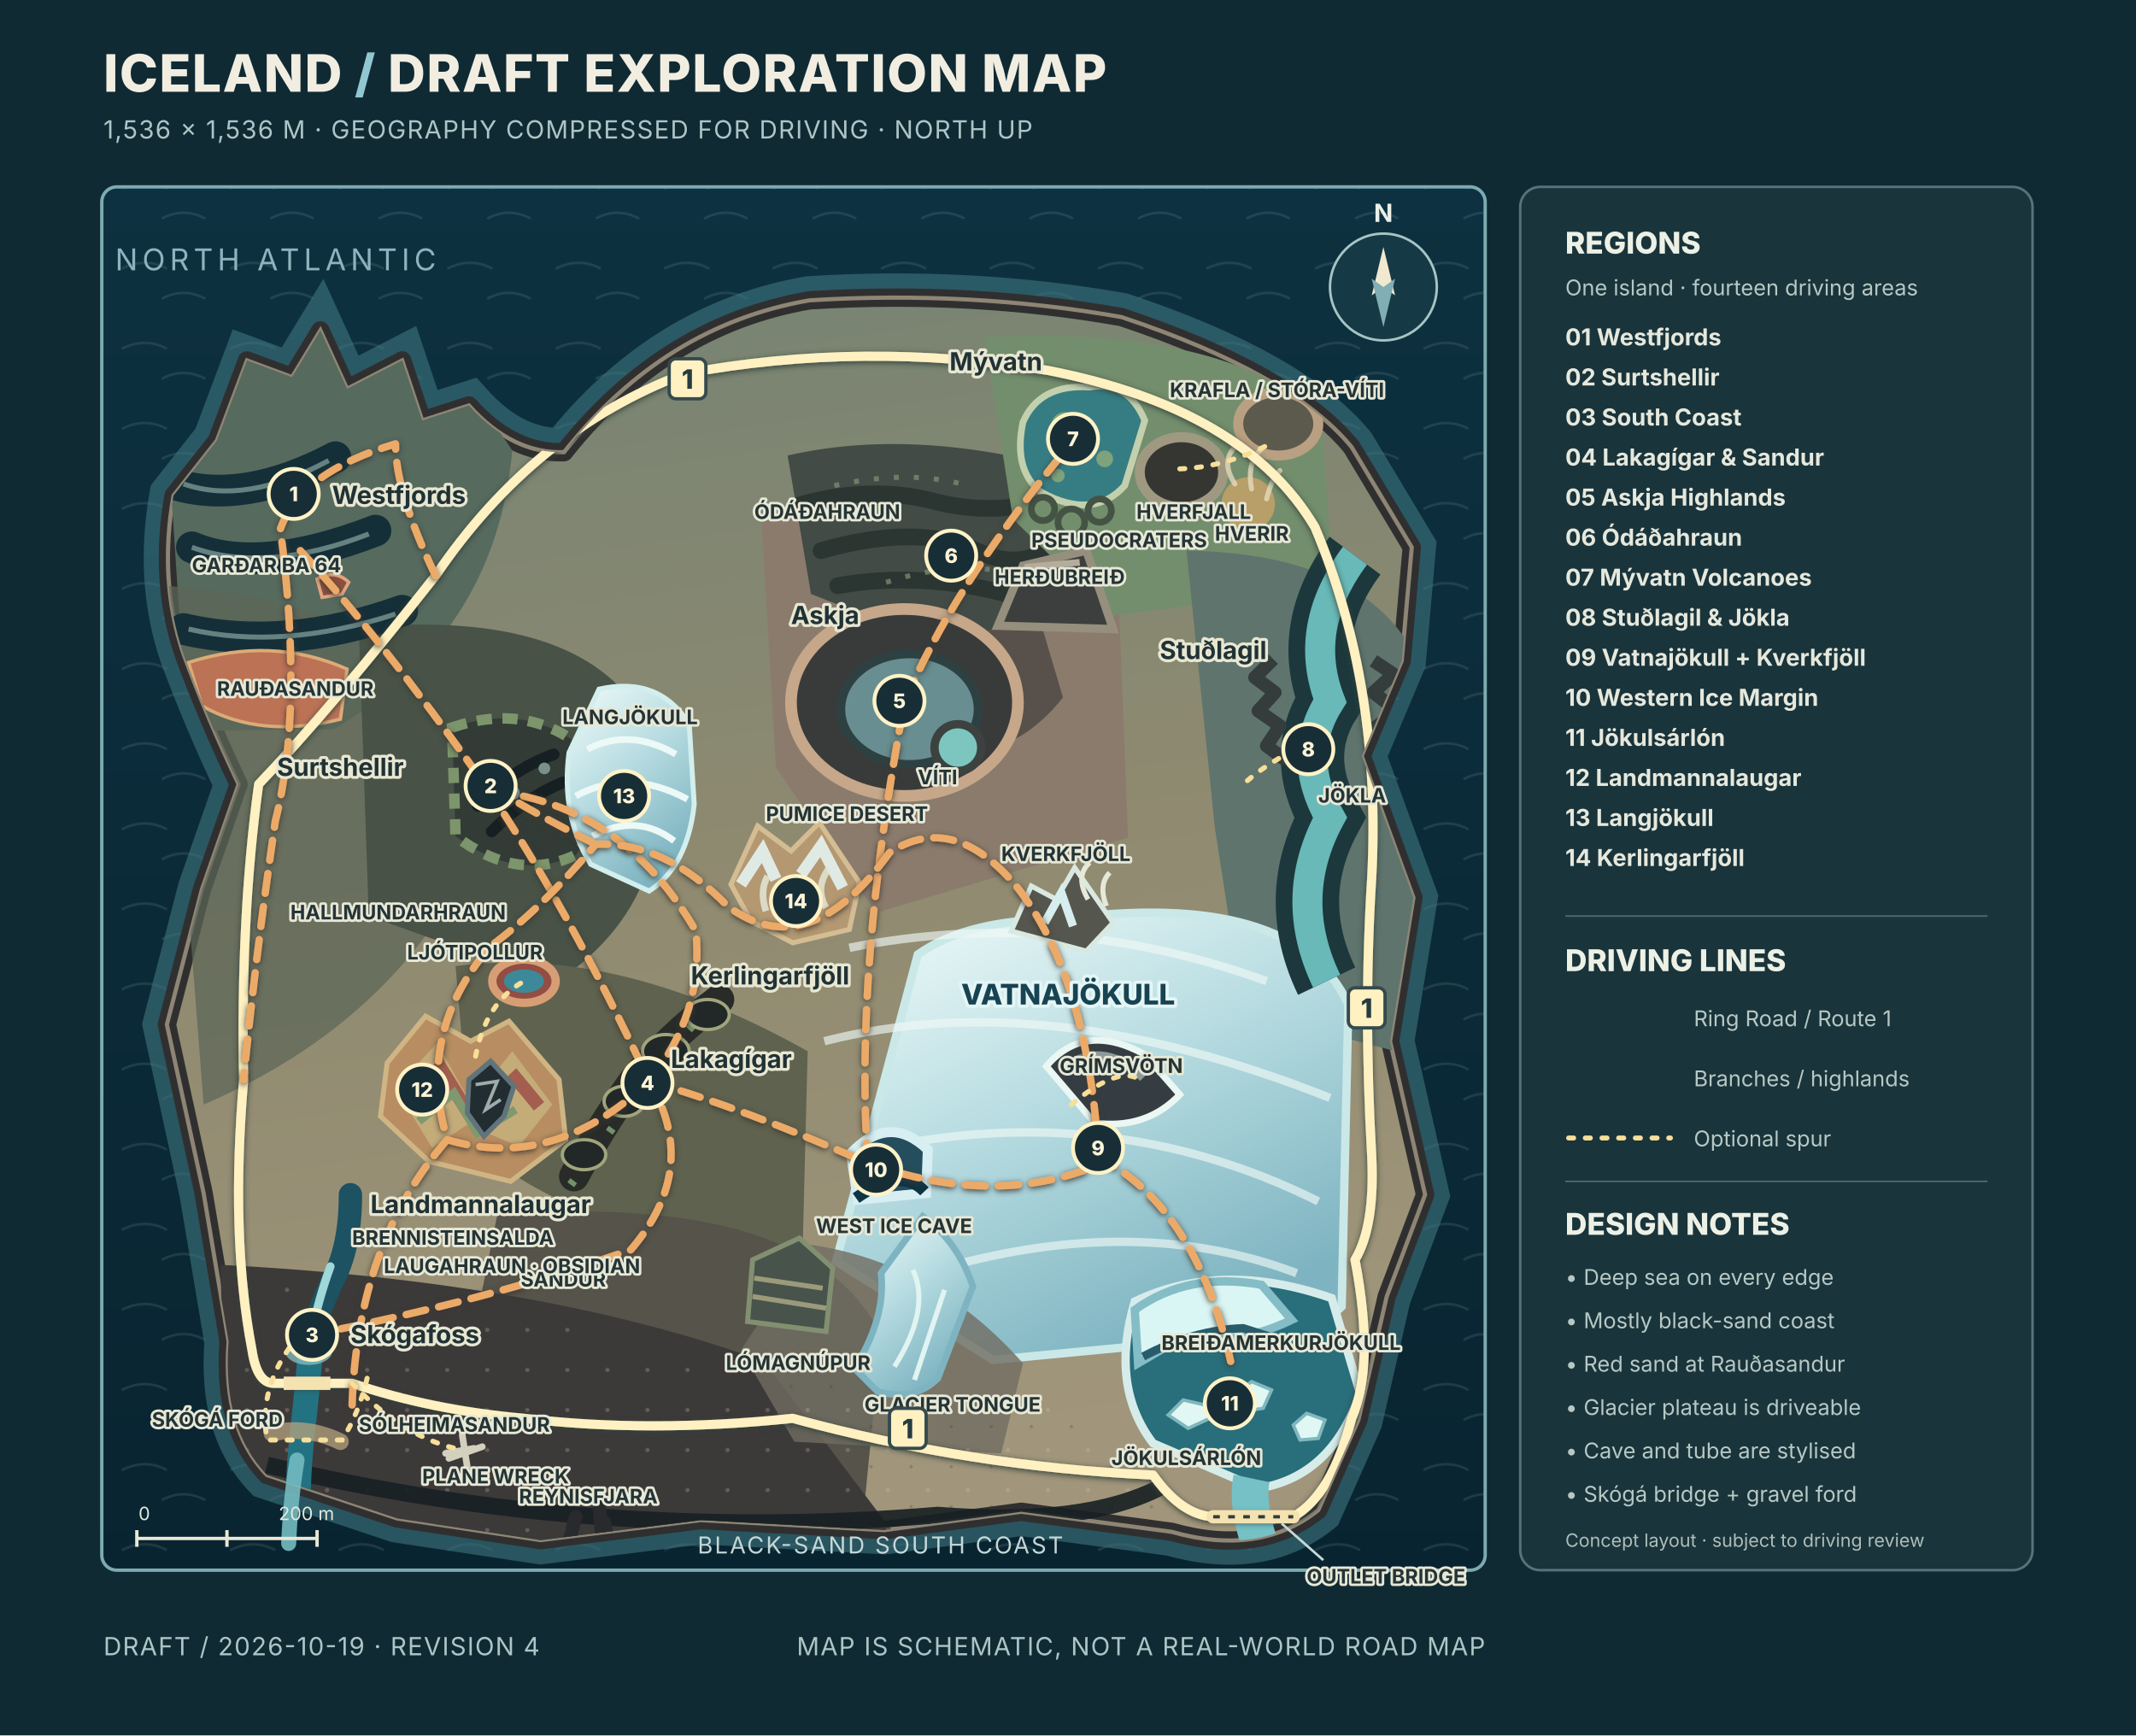
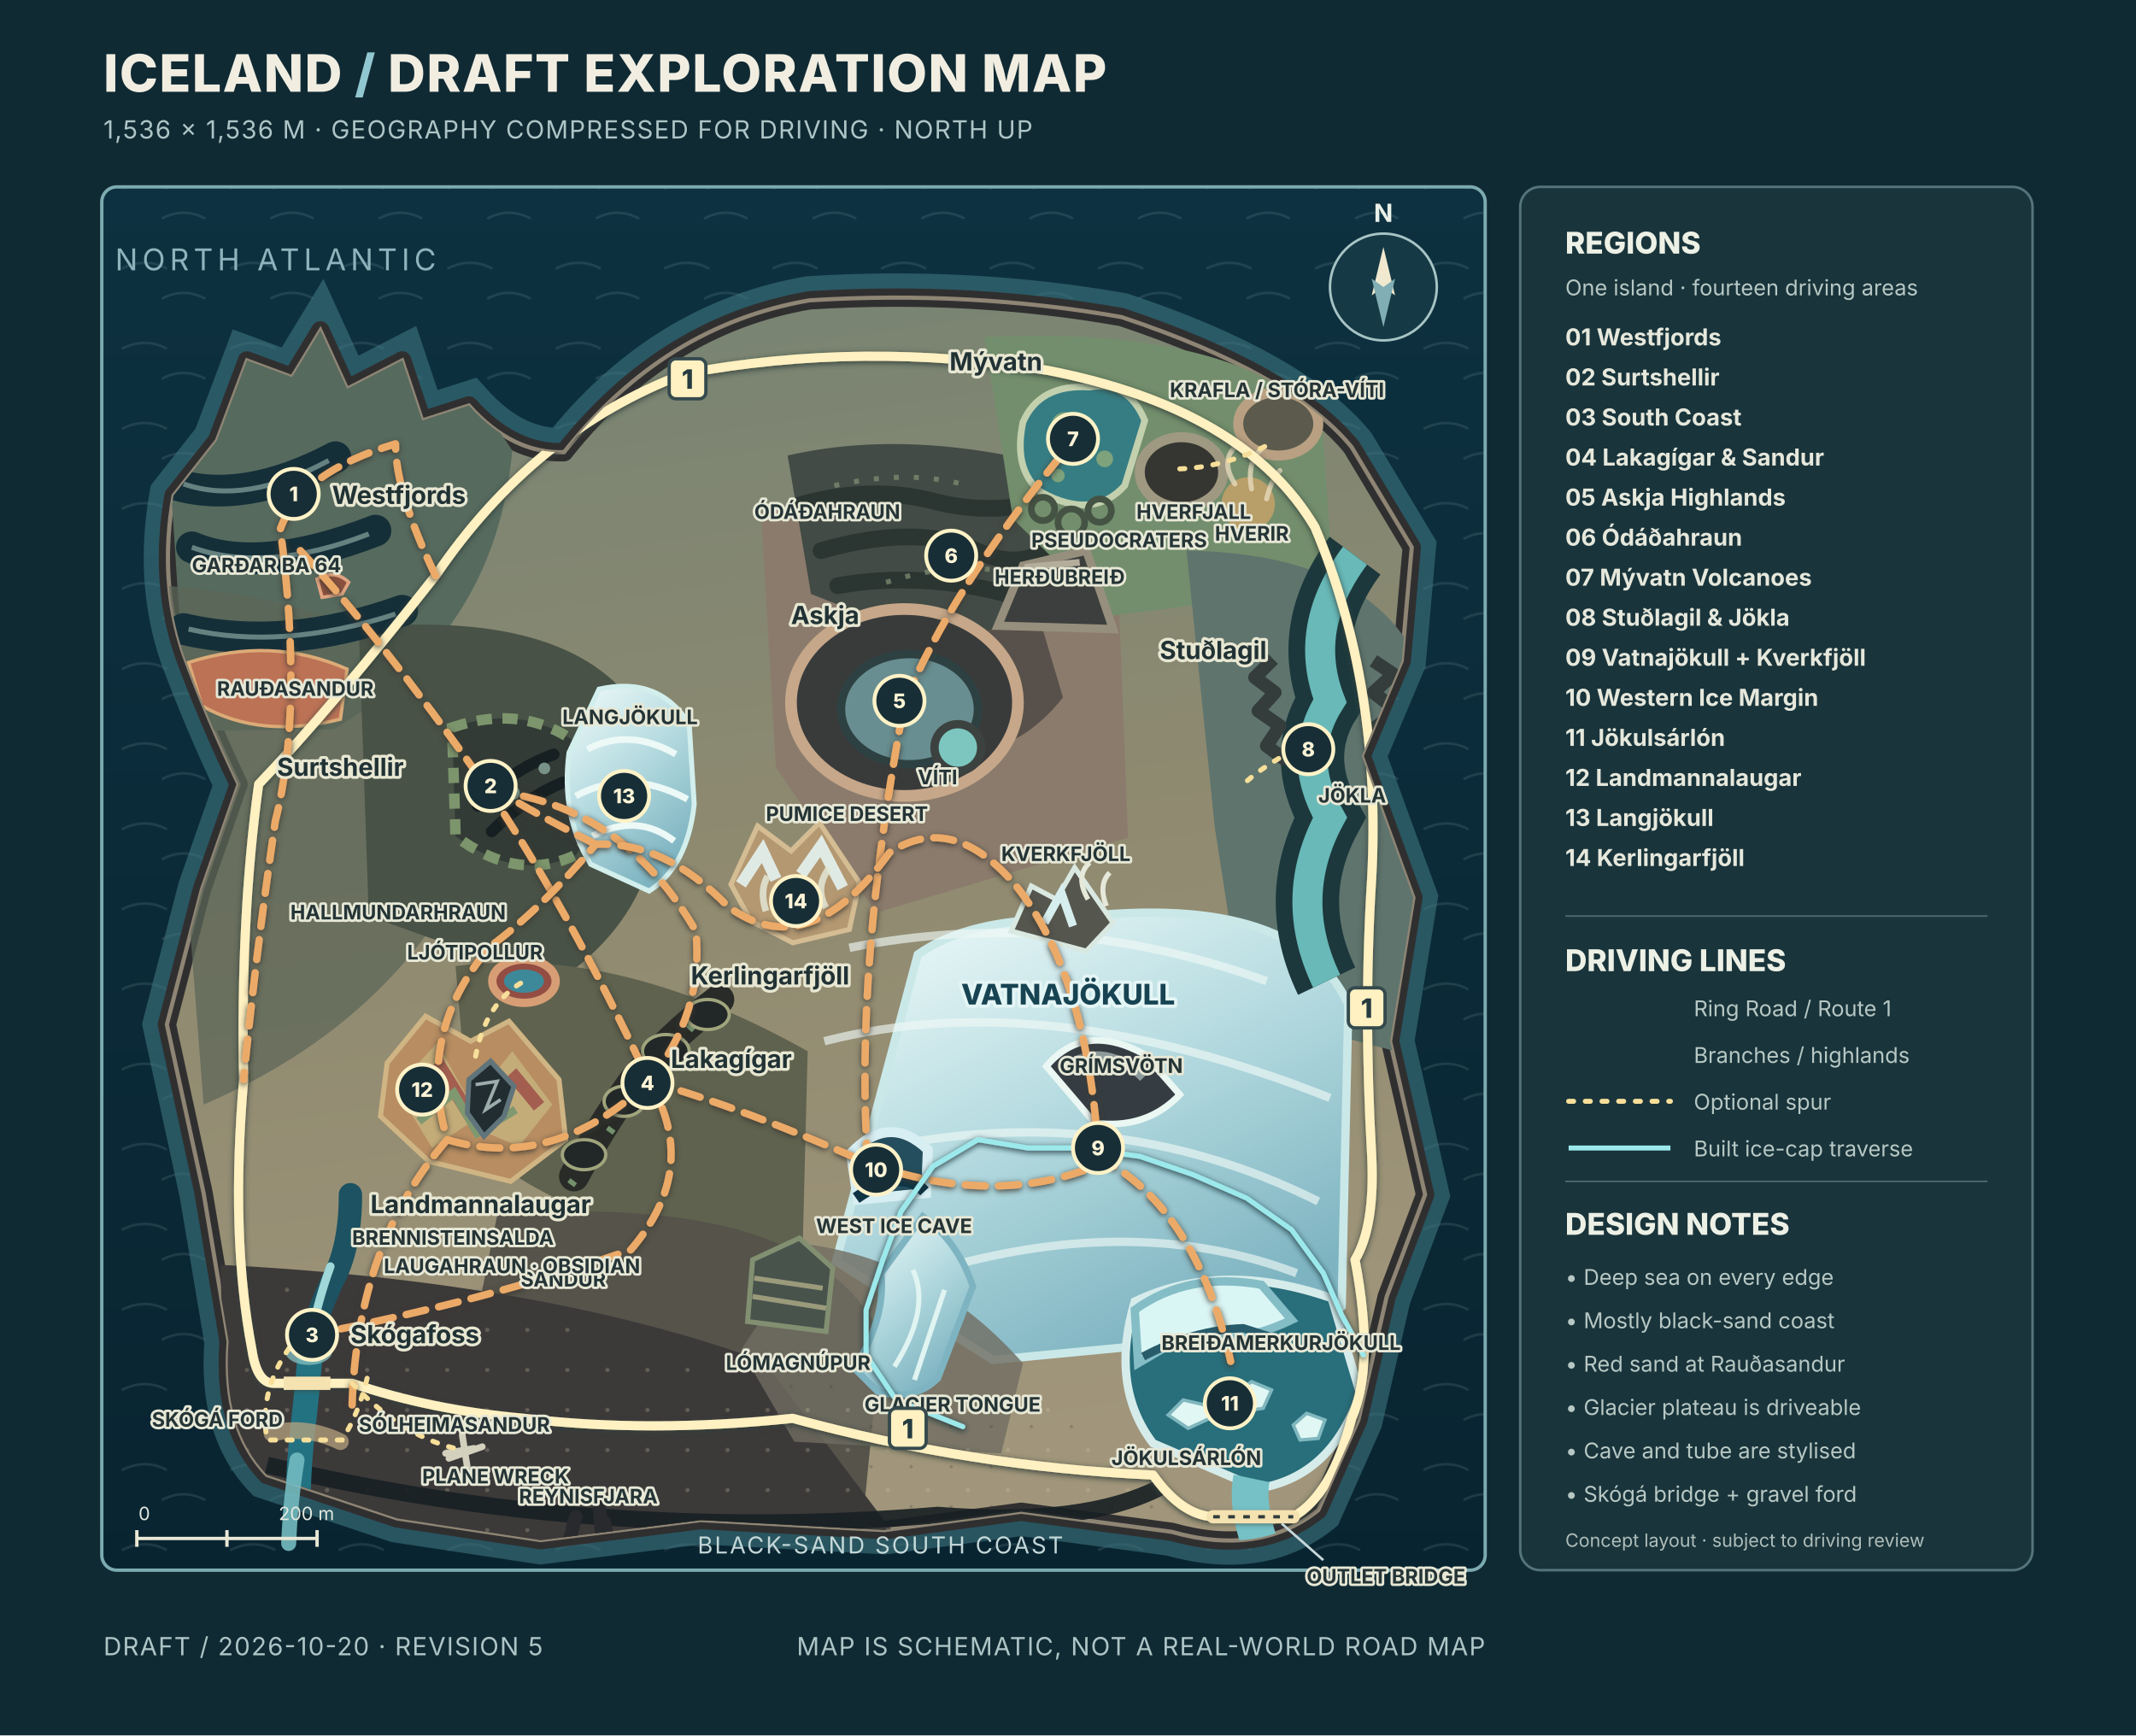
<svg xmlns="http://www.w3.org/2000/svg" viewBox="0 0 1280 1040" role="img" aria-labelledby="title desc">
  <defs>
    <linearGradient id="sea" x2="0" y2="1">
      <stop stop-color="#0d3140" />
      <stop offset="1" stop-color="#092431" />
    </linearGradient>
    <linearGradient id="ice" x2=".55" y2="1">
      <stop stop-color="#f2fcfb" />
      <stop offset=".5" stop-color="#b7dce1" />
      <stop offset="1" stop-color="#7eb4c1" />
    </linearGradient>
    <linearGradient id="land" x2=".15" y2="1">
      <stop stop-color="#758373" />
      <stop offset=".52" stop-color="#8f8a70" />
      <stop offset="1" stop-color="#a1967b" />
    </linearGradient>
    <clipPath id="island-clip">
      <path id="island" d="M110 392 Q95 348 104 297 L130 264 L148 216 L175 226 L192 198 L208 233 L241 216 L253 252 L281 243 Q307 272 338 271 Q398 195 485 180 Q581 174 672 190 Q774 224 810 268 L846 328 L840 396 L816 453 L847 538 L833 624 L854 716 L831 777 L814 851 L790 905 Q755 933 702 918 L612 906 L530 917 L420 911 L324 923 L238 910 L160 884 Q133 856 137 804 L122 715 L100 614 L121 533 L143 470 Q124 430 110 392 Z" />
    </clipPath>
    <pattern id="sea-lines" width="65" height="48" patternUnits="userSpaceOnUse">
      <path d="M8 17q14-7 27 0 M32 35q13-7 26 0" fill="none" stroke="#b9d9d8" stroke-opacity=".12" stroke-width="1.5" />
    </pattern>
    <pattern id="sand-grain" width="24" height="24" patternUnits="userSpaceOnUse">
      <circle cx="4" cy="5" r="1.3" fill="#d0c6a8" opacity=".28" />
      <circle cx="18" cy="15" r="1" fill="#3f3835" opacity=".27" />
    </pattern>
  </defs>
  <style>
    text{font-family:system-ui,-apple-system,BlinkMacSystemFont,"Segoe UI",sans-serif}
    .title{fill:#f1eee1;font-size:31px;font-weight:760;letter-spacing:.025em}
    .subtitle{fill:#aec5c6;font-size:15px;letter-spacing:.045em}
    .map-note{fill:#c4d7d8;font-size:14px;letter-spacing:.08em}
    .region{fill:#213235;font-size:15px;font-weight:740;paint-order:stroke;stroke:#e8e7d2;stroke-width:3.5;stroke-linejoin:round}
    .minor{fill:#253436;font-size:12px;font-weight:680;paint-order:stroke;stroke:#e7e8d6;stroke-width:3;stroke-linejoin:round}
    .ice-label{fill:#174352;font-size:17px;font-weight:760;paint-order:stroke;stroke:#e4f5f5;stroke-width:4;stroke-linejoin:round}
    .sea-label{fill:#8eb3bc;font-size:18px;letter-spacing:.15em}
    .route{fill:none;stroke:#fff1c1;stroke-width:5.5;stroke-linecap:round;stroke-linejoin:round;filter:drop-shadow(0 1px 2px #30403b)}
    .highland{fill:none;stroke:#ecaa68;stroke-width:4.4;stroke-linecap:round;stroke-linejoin:round;stroke-dasharray:12 8;filter:drop-shadow(0 1px 2px #3a3930)}
    .spur{fill:none;stroke:#f7df9a;stroke-width:3;stroke-linecap:round;stroke-dasharray:3 7}
    .region-dot{fill:#172e36;stroke:#fff2c7;stroke-width:2.3}
    .region-number{fill:#fff4d7;font-size:12px;font-weight:800;text-anchor:middle;dominant-baseline:central}
    .panel-title{fill:#edf0e5;font-size:18px;font-weight:760}
    .panel-body{fill:#b7c8c4;font-size:13px}
    .legend-name{fill:#e6e8dc;font-size:14px;font-weight:650}
    .legend-small{fill:#aebdb9;font-size:11px}
  </style>
  <rect width="1280" height="1040" fill="#102a34" />
  <text x="62" y="55" class="title">ICELAND <tspan fill="#91c7d0">/</tspan> DRAFT EXPLORATION MAP</text>
  <text x="62" y="83" class="subtitle">1,536 × 1,536 M  ·  GEOGRAPHY COMPRESSED FOR DRIVING  ·  NORTH UP</text>
  <rect x="61" y="112" width="829" height="829" rx="9" fill="url(#sea)" stroke="#7cabb0" stroke-width="2" />
  <rect x="62" y="113" width="827" height="827" rx="8" fill="url(#sea-lines)" />
  <use href="#island" fill="none" stroke="#407a83" stroke-width="29" opacity=".57" />
  <use href="#island" fill="url(#land)" stroke="#302f30" stroke-width="11" stroke-linejoin="round" />
  <use href="#island" fill="none" stroke="#b6a991" stroke-width="2.5" opacity=".7" />
  <g clip-path="url(#island-clip)">
    <path d="M96 194 Q250 180 307 270 Q297 380 200 437 L112 438 Z" fill="#566a5e" />
    <path d="M98 351 Q260 363 302 462 Q265 600 122 662 Z" fill="#5c6558" opacity=".72" />
    <path d="M215 376 Q342 365 382 425 Q420 530 333 589 L221 549 Z" fill="#485246" />
    <path d="M273 579 Q370 566 484 630 L481 748 Q350 746 282 684 Z" fill="#5f624e" />
    <path d="M298 728 Q485 714 528 800 L514 943 L255 943 Z" fill="#55534a" />
    <path d="M132 758 Q327 768 458 816 L538 922 L138 937 Z" fill="#3c3939" />
    <path d="M456 307 Q608 275 670 347 L676 502 L525 547 L465 460 Z" fill="#8b7b6c" />
    <path d="M502 347 Q558 302 615 344 L637 418 Q590 477 519 429 Z" fill="#58514b" />
    <path d="M472 273 Q546 256 639 281 L646 342 Q618 384 550 381 L486 356 Z" fill="#424b45" />
    <path d="M478 303 Q522 290 562 301 Q599 310 638 297 M492 330 Q548 314 583 329 Q613 344 632 325 M502 351 Q553 342 607 357" fill="none" stroke="#252f2c" stroke-width="10" stroke-linecap="round" opacity=".8" />
    <path d="M500 291 Q545 281 580 291 M531 349 Q577 334 618 346" fill="none" stroke="#819275" stroke-width="3" stroke-dasharray="3 9" opacity=".7" />
    <path d="M590 202 Q732 195 792 249 L799 352 L666 369 L607 311 Z" fill="#738e6c" />
    <path d="M711 330 Q840 332 859 424 L859 636 L745 606 L728 496 Z" fill="#5f746d" />
    <path d="M550 572 Q580 551 634 551 Q776 532 808 602 L804 783 Q774 813 700 805 L595 815 L501 756 Z" fill="url(#ice)" stroke="#cae8e8" stroke-width="5" />
    <path d="M509 568 Q635 543 759 588 M494 624 Q626 590 797 658 M514 691 Q662 656 790 720 M565 760 Q682 727 777 763" fill="none" stroke="#eff9f5" stroke-opacity=".64" stroke-width="5" />
    <path d="M486 746 Q560 757 613 817 L600 871 L476 864 L444 809 Z" fill="#706d62" opacity=".8" />
    <path d="M131 757 Q315 785 453 818 Q549 832 641 840 L697 905 L104 953 Z" fill="url(#sand-grain)" opacity=".9" />
    <path d="M104 290 Q146 303 201 274 M115 328 Q155 345 225 318 M110 377 Q171 391 241 366" fill="none" stroke="#152f39" stroke-width="19" stroke-linecap="round" />
    <path d="M110 290 Q147 303 197 276 M115 328 Q159 344 221 320 M113 377 Q169 390 237 368" fill="none" stroke="#88a5a0" stroke-width="3" opacity=".7" />
    <path d="M113 397 Q163 381 208 401 L204 431 Q156 443 121 423 Z" fill="#bc7255" stroke="#dcab77" stroke-width="2" />
    <g transform="translate(294 471) scale(.7) translate(-294 -471)">
      <path d="M261 421 Q325 399 374 439 Q402 489 367 530 Q317 554 264 514 Z" fill="#333b36" stroke="#7c956c" stroke-width="9" stroke-dasharray="13 9" />
      <path d="M283 488 Q310 458 348 444 M295 510 Q324 481 356 468" fill="none" stroke="#161f21" stroke-width="10" stroke-linecap="round" />
      <circle cx="313" cy="477" r="6" fill="#789289" />
      <circle cx="340" cy="456" r="5" fill="#789289" />
    </g>
    <path d="M344 705 Q359 677 378 650 Q399 623 431 599" fill="none" stroke="#282b27" stroke-width="18" stroke-linecap="round" />
    <path d="M342 710 Q369 674 390 643 Q412 616 431 599" fill="none" stroke="#72906b" stroke-width="5" stroke-dasharray="3 10" />
    <g fill="#222728" stroke="#a0a57d" stroke-width="2">
      <ellipse cx="350" cy="692" rx="13" ry="9" />
      <ellipse cx="374" cy="660" rx="12" ry="9" />
      <ellipse cx="399" cy="630" rx="14" ry="10" />
      <ellipse cx="424" cy="608" rx="13" ry="9" />
    </g>
    <ellipse cx="542" cy="421" rx="68" ry="56" fill="#393b3b" stroke="#c6a789" stroke-width="7" />
    <ellipse cx="545" cy="425" rx="41" ry="33" fill="#688e91" stroke="#2e4142" stroke-width="5" />
    <circle cx="574" cy="448" r="14" fill="#7cc6bf" stroke="#3c4240" stroke-width="5" />
    <path d="M598 375 L613 339 L651 330 L667 377 Z" fill="#3c3f3d" stroke="#978f7d" stroke-width="5" />
    <path d="M614 340 L647 337" stroke="#b4ad9b" stroke-width="4" />
    <path d="M613 253 Q623 230 653 232 Q676 228 686 252 L674 291 Q655 312 624 295 Q607 282 613 253 Z" fill="#367d83" stroke="#c3d0ae" stroke-width="4" />
    <g fill="#7ea27b">
      <circle cx="638" cy="255" r="8" />
      <circle cx="662" cy="275" r="5" />
      <circle cx="634" cy="285" r="4" />
    </g>
    <g fill="none" stroke="#455345" stroke-width="4">
      <circle cx="625" cy="305" r="7" />
      <circle cx="642" cy="313" r="8" />
      <circle cx="659" cy="306" r="7" />
    </g>
    <ellipse cx="708" cy="283" rx="25" ry="21" fill="#353631" stroke="#9f9982" stroke-width="6" />
    <ellipse cx="766" cy="254" rx="24" ry="19" fill="#5b5a4d" stroke="#b9a082" stroke-width="6" />
    <circle cx="748" cy="302" r="16" fill="#c9a267" opacity=".8" />
    <g fill="none" stroke="#e6d9bb" stroke-width="3" stroke-linecap="round" opacity=".8">
      <path d="M740 290 q-9-14 1-23 M750 293 q-3-16 6-24 M759 299 q3-12 8-17" />
    </g>
    <path d="M812 333 Q780 376 797 420 Q776 453 797 490 Q771 538 795 588" fill="none" stroke="#1c383c" stroke-width="38" />
    <path d="M812 333 Q780 376 797 420 Q776 453 797 490 Q771 538 795 588" fill="none" stroke="#68b9b8" stroke-width="18" />
    <path d="M763 395 l-11 11 12 9 -10 11 13 9 -8 12 12 9 M823 396 l12 8 -12 11 14 11 -14 11 12 10 -11 13" fill="none" stroke="#343d3c" stroke-width="8" stroke-linejoin="round" />
    <path d="M627 639 Q650 612 686 632 L707 656 Q687 677 656 673 Z" fill="#353d42" stroke="#ebf7f3" stroke-width="4" />
    <path d="M640 638 Q663 624 685 646" fill="none" stroke="#8d9a9a" stroke-width="5" />
    <path d="M510 691 Q533 667 556 689 L555 715 L514 719 Z" fill="#244e5d" stroke="#d7eef2" stroke-width="6" />
    <path d="M513 718 Q540 699 554 714" fill="none" stroke="#0e3444" stroke-width="7" />
    <path d="M553 729 Q574 744 583 771 L562 826 Q548 840 526 834 L512 820 Q531 790 528 763 Z" fill="url(#ice)" stroke="#7eb4c1" stroke-width="4" />
    <path d="M547 761 Q558 784 536 819 M566 773 L548 827" fill="none" stroke="#e0f4f1" stroke-width="3" />
    <path d="M680 780 Q732 755 798 778 L815 835 Q798 885 754 892 L691 865 Q665 831 680 780 Z" fill="#286e7b" stroke="#d6eceb" stroke-width="5" />
    <path d="M680 785 Q712 762 756 770 L774 791 Q743 806 706 803 L682 817 Z" fill="#daf6f4" stroke="#84bdc6" stroke-width="5" />
    <path d="M685 813 Q715 797 745 796 L767 803" fill="none" stroke="#295c6b" stroke-width="5" />
    <g fill="#e0f7f4" stroke="#80b7be" stroke-width="2">
      <path d="M740 835l10-7 12 5-5 11-15 2z" />
      <path d="M700 848l9-9 13 3 3 8-13 6z" />
      <path d="M775 854l8-7 11 4-4 11-11 1z" />
    </g>
    <path d="M750 886 Q746 905 760 939" fill="none" stroke="#75c1c6" stroke-width="22" />
    <path d="M160 878 Q357 925 562 908 Q650 915 696 891" fill="none" stroke="#171f22" stroke-width="10" opacity=".9" />
    <path d="M345 909 l-7 26 m24-23 5 22 m-8-33 2 25" stroke="#282a2d" stroke-width="8" stroke-linecap="round" />
    <path d="M267 871 l17-3 m-7-8 3 19 m-11-5 20-7" stroke="#d3d0bd" stroke-width="4" stroke-linecap="round" />
    <path d="M190 347 q11-6 19 2 l-4 7 -12 2 z" fill="#8b513e" stroke="#e1a581" stroke-width="2" />
    <path d="M210 716 Q210 748 199 768 Q193 781 187 798" fill="none" stroke="#1c5261" stroke-width="14" stroke-linecap="round" />
    <path d="M187 798 Q184 836 181 860 Q178 889 178 929" fill="none" stroke="#237282" stroke-width="15" stroke-linecap="round" />
    <path d="M198 759 Q191 778 187 798" fill="none" stroke="#a0d7d8" stroke-width="5" stroke-linecap="round" />
    <path d="M182 790 Q189 798 181 808" fill="none" stroke="#f0f8ee" stroke-width="9" stroke-linecap="round" />
    <ellipse cx="185" cy="810" rx="14" ry="8" fill="#86c0c2" opacity=".75" />
    <path d="M163 859 Q183 854 204 864" fill="none" stroke="#b6a17d" stroke-width="10" stroke-linecap="round" opacity=".75" />
    <path d="M232 637 L255 609 L282 624 L305 612 L335 647 L339 683 L306 708 L257 696 L228 669Z" fill="#b78d61" stroke="#d0b584" stroke-width="3" />
    <path d="M237 652 L262 625 L282 661 L307 630 L331 662 L311 687 L280 674 L259 688Z" fill="#c4ac79" />
    <path d="M241 655 L264 640 L282 669 M290 664 L309 646 L323 663" fill="none" stroke="#a35e4f" stroke-width="8" />
    <path d="M251 672 L272 655 L286 679 L309 665" fill="none" stroke="#7f9870" stroke-width="5" />
    <path d="M281 647 L294 636 L308 651 L302 669 L290 681 L280 667Z" fill="#222d31" stroke="#60747b" stroke-width="3" />
    <path d="M285 650 L298 648 L291 665 L300 659" fill="none" stroke="#9dadab" stroke-width="2" />
    <ellipse cx="314" cy="588" rx="19" ry="13" fill="#934d43" stroke="#d79e75" stroke-width="5" />
    <ellipse cx="314" cy="588" rx="12" ry="7" fill="#3e8999" />
    <path d="M359 413 Q395 405 413 434 L416 482 Q412 519 389 534 L354 518 Q336 489 341 451Z" fill="url(#ice)" stroke="#d2efed" stroke-width="3" />
    <path d="M352 449 Q377 436 405 452 M345 477 Q377 460 412 479 M355 501 Q382 487 404 504" fill="none" stroke="#edf9f6" stroke-width="4" />
    <path d="M438 530 L454 495 L474 510 L491 493 L515 529 L509 557 L475 565 L450 552Z" fill="#b39872" stroke="#d4bc93" stroke-width="3" />
    <path d="M444 530 L457 510 L465 527 M480 524 L492 507 L505 532" fill="none" stroke="#e0eae4" stroke-width="7" />
    <path d="M459 546 Q455 534 460 525 M480 552 Q472 537 482 528 M495 544 Q488 532 497 520" fill="none" stroke="#e2e6d6" stroke-width="4" opacity=".85" />
    <path d="M606 558 L618 531 L633 539 L644 520 L667 553 L651 570Z" fill="#55564e" stroke="#d9e9e2" stroke-width="3" />
    <path d="M626 553 L636 535 L643 555" fill="none" stroke="#d7eeee" stroke-width="5" />
    <path d="M652 539 q-8-14 1-22 M663 543 q-5-13 2-20" fill="none" stroke="#e6e9d9" stroke-width="3" />
    <path d="M448 792 L451 755 L479 742 L499 760 L495 798Z" fill="#48534c" stroke="#829071" stroke-width="3" />
    <path d="M452 766 L493 772 M451 777 L495 784" fill="none" stroke="#9b9b7b" stroke-width="3" />
    <path class="route" d="M164 829 Q180 829 211 829 Q258 845 314 850 Q389 859 475 850 Q581 879 691 884 Q708 908 727 909 L775 909 Q798 896 810 850 Q824 818 812 755 Q824 735 822 693 Q817 605 822 526 Q828 411 788 316 Q746 245 628 222 Q517 204 410 224 Q320 258 261 345 Q198 425 155 470 Q144 550 146 647 Q138 741 151 809 Q154 829 164 829Z" />
    <path class="highland" d="M261 345 Q237 295 237 266 Q180 283 168 317 Q182 425 165 492 Q153 574 146 647" />
    <path class="highland" d="M180 330 Q227 381 289 468 Q340 543 389 648 Q420 700 378 749 Q290 780 186 800 M294 474 Q373 482 417 558 Q422 607 389 648 M389 648 Q445 664 520 697 Q599 725 663 696 Q720 729 739 823 M520 697 Q512 580 542 421 Q570 354 635 274" />
    <path class="highland" d="M211 842 Q214 745 268 683 Q249 619 294 567 Q324 545 357 506 Q398 504 436 543 Q484 579 533 511 Q571 486 609 531 Q651 584 658 688 M294 471 Q319 487 357 506 M268 683 Q331 702 388 649" />
    <path class="spur" d="M285 633 Q291 601 314 588" />
-     <path class="spur" d="M220 826 Q215 847 205 863 L160 863 Q155 833 174 807 M211 829 Q242 862 277 869 M707 281 Q735 280 763 265 M793 441 Q759 456 743 472 M642 662 Q672 637 684 648" />
+     <path class="spur" d="M220 826 Q215 847 205 863 L160 863 Q155 833 174 807 M211 829 Q242 862 277 869 M707 281 Q735 280 763 265 M793 441 Q759 456 743 472" />
    <path d="M170 829 L198 829" stroke="#f5e2b1" stroke-width="8" />
    <path d="M727 909 L775 909" stroke="#f5e2b1" stroke-width="8" stroke-linecap="round" />
    <path d="M727 909 L775 909" stroke="#303d3b" stroke-width="2" stroke-dasharray="4 5" />
+     <path d="M577 855 L537 839 L519 812 L519 785 L529 755 L540 726 L559 699 L586 683 L616 688 L645 688 L683 693 L715 704 L747 718 L774 737 L793 763 L804 788 L817 812" fill="none" stroke="#9ce9ec" stroke-width="3" stroke-linejoin="round" stroke-linecap="round" style="filter:drop-shadow(0 1px 2px #172e36)">
+       </path>
  </g>
  <path d="M178 875 Q174 899 173 925" fill="none" stroke="#73bac0" stroke-width="9" stroke-linecap="round" opacity=".9" />
  <text x="69" y="162" class="sea-label">NORTH ATLANTIC</text>
  <text x="418" y="931" class="map-note">BLACK-SAND SOUTH COAST</text>
  <text x="312" y="771" class="minor">SANDUR</text>
  <text x="174" y="551" class="minor">HALLMUNDARHRAUN</text>
  <text x="459" y="492" class="minor">PUMICE DESERT</text>
  <text x="452" y="311" class="minor">ÓDÁÐAHRAUN</text>
  <text x="576" y="602" class="ice-label">VATNAJÖKULL</text>
  <text x="635" y="643" class="minor">GRÍMSVÖTN</text>
  <text x="489" y="739" class="minor">WEST ICE CAVE</text>
  <text x="130" y="417" class="minor">RAUÐASANDUR</text>
  <text x="115" y="343" class="minor">GARÐAR BA 64</text>
  <text x="215" y="858" class="minor">SÓLHEIMASANDUR</text>
  <text x="91" y="855" class="minor">SKÓGÁ FORD</text>
  <text x="253" y="889" class="minor">PLANE WRECK</text>
  <text x="311" y="901" class="minor">REYNISFJARA</text>
  <text x="696" y="809" class="minor">BREIÐAMERKURJÖKULL</text>
  <text x="783" y="949" class="minor">OUTLET BRIDGE</text>
  <path d="M793 935 L768 913" fill="none" stroke="#c4d7d8" stroke-width="1.5" />
  <text x="666" y="878" class="minor">JÖKULSÁRLÓN</text>
  <text x="618" y="328" class="minor">PSEUDOCRATERS</text>
  <text x="701" y="238" class="minor">KRAFLA / STÓRA-VÍTI</text>
  <text x="728" y="324" class="minor">HVERIR</text>
  <text x="681" y="311" class="minor">HVERFJALL</text>
  <text x="790" y="481" class="minor">JÖKLA</text>
  <text x="550" y="470" class="minor">VÍTI</text>
  <text x="222" y="727" class="region">Landmannalaugar</text>
  <text x="211" y="746" class="minor">BRENNISTEINSALDA</text>
  <text x="230" y="763" class="minor">LAUGAHRAUN · OBSIDIAN</text>
  <text x="244" y="575" class="minor">LJÓTIPOLLUR</text>
  <text x="337" y="434" class="minor">LANGJÖKULL</text>
  <text x="414" y="590" class="region">Kerlingarfjöll</text>
  <text x="600" y="516" class="minor">KVERKFJÖLL</text>
  <text x="435" y="821" class="minor">LÓMAGNÚPUR</text>
  <text x="518" y="846" class="minor">GLACIER TONGUE</text>
  <g>
    <circle class="region-dot" cx="253" cy="653" r="15" />
    <text class="region-number" x="253" y="653">12</text>
  </g>
  <g>
    <circle class="region-dot" cx="374" cy="477" r="15" />
    <text class="region-number" x="374" y="477">13</text>
  </g>
  <g>
    <circle class="region-dot" cx="477" cy="540" r="15" />
    <text class="region-number" x="477" y="540">14</text>
  </g>
  <g fill="#fff1c1" stroke="#354a4d" stroke-width="2">
    <rect x="533" y="844" width="22" height="24" rx="4" />
    <rect x="808" y="592" width="22" height="24" rx="4" />
    <rect x="401" y="215" width="22" height="24" rx="4" />
  </g>
  <g fill="#253b40" font-size="16" font-weight="800" text-anchor="middle">
    <text x="544" y="862">1</text>
    <text x="819" y="610">1</text>
    <text x="412" y="233">1</text>
  </g>
  <g>
    <circle class="region-dot" cx="176" cy="296" r="15" />
    <text class="region-number" x="176" y="296">1</text>
    <text class="region" x="199" y="302">Westfjords</text>
  </g>
  <g>
    <circle class="region-dot" cx="294" cy="471" r="15" />
    <text class="region-number" x="294" y="471">2</text>
    <text class="region" x="166" y="465">Surtshellir</text>
  </g>
  <g>
    <circle class="region-dot" cx="187" cy="800" r="15" />
    <text class="region-number" x="187" y="800">3</text>
    <text class="region" x="210" y="805">Skógafoss</text>
  </g>
  <g>
    <circle class="region-dot" cx="388" cy="649" r="15" />
    <text class="region-number" x="388" y="649">4</text>
    <text class="region" x="402" y="640">Lakagígar</text>
  </g>
  <g>
    <circle class="region-dot" cx="539" cy="420" r="15" />
    <text class="region-number" x="539" y="420">5</text>
    <text class="region" x="474" y="374">Askja</text>
  </g>
  <g>
    <circle class="region-dot" cx="570" cy="333" r="15" />
    <text class="region-number" x="570" y="333">6</text>
  </g>
  <g>
    <circle class="region-dot" cx="643" cy="263" r="15" />
    <text class="region-number" x="643" y="263">7</text>
    <text class="region" x="569" y="222">Mývatn</text>
  </g>
  <g>
    <circle class="region-dot" cx="784" cy="449" r="15" />
    <text class="region-number" x="784" y="449">8</text>
    <text class="region" x="695" y="395">Stuðlagil</text>
  </g>
  <g>
    <circle class="region-dot" cx="658" cy="688" r="15" />
    <text class="region-number" x="658" y="688">9</text>
  </g>
  <g>
    <circle class="region-dot" cx="525" cy="701" r="15" />
    <text class="region-number" x="525" y="701">10</text>
  </g>
  <g>
    <circle class="region-dot" cx="737" cy="841" r="15" />
    <text class="region-number" x="737" y="841">11</text>
  </g>
  <text class="minor" x="596" y="350">HERÐUBREIÐ</text>
  <g transform="translate(829 172)">
    <circle r="32" fill="#163a45" stroke="#a7c4c5" stroke-width="1.5" />
    <path d="M0-24L7 5 0 0-7 5Z" fill="#f0e9cf" />
    <path d="M0 24L7-5 0 0-7-5Z" fill="#81aeb4" />
    <text x="0" y="-39" fill="#eaf0e8" text-anchor="middle" font-size="15" font-weight="750">N</text>
  </g>
  <path d="M82 922h108m-108-5v10m54-10v10m54-10v10" stroke="#e9e8d5" stroke-width="2" />
  <text x="83" y="911" fill="#e3e9df" font-size="11">0</text>
  <text x="167" y="911" fill="#e3e9df" font-size="11">200 m</text>
  <rect x="911" y="112" width="307" height="829" rx="12" fill="#19343b" stroke="#55747b" stroke-width="1.5" />
  <text x="938" y="152" class="panel-title">REGIONS</text>
  <text x="938" y="177" class="panel-body">One island · fourteen driving areas</text>
  <g class="legend-name">
    <text x="938" y="207">01  Westfjords</text>
    <text x="938" y="231">02  Surtshellir</text>
    <text x="938" y="255">03  South Coast</text>
    <text x="938" y="279">04  Lakagígar &amp; Sandur</text>
    <text x="938" y="303">05  Askja Highlands</text>
    <text x="938" y="327">06  Ódáðahraun</text>
    <text x="938" y="351">07  Mývatn Volcanoes</text>
    <text x="938" y="375">08  Stuðlagil &amp; Jökla</text>
    <text x="938" y="399">09  Vatnajökull + Kverkfjöll</text>
    <text x="938" y="423">10  Western Ice Margin</text>
    <text x="938" y="447">11  Jökulsárlón</text>
    <text x="938" y="471">12  Landmannalaugar</text>
    <text x="938" y="495">13  Langjökull</text>
    <text x="938" y="519">14  Kerlingarfjöll</text>
  </g>
  <path d="M938 549H1191" stroke="#4d6970" />
  <text x="938" y="582" class="panel-title">DRIVING LINES</text>
-   <path d="M940 610h61" class="route" />
-   <text x="1015" y="615" class="panel-body">Ring Road / Route 1</text>
-   <path d="M940 646h61" class="highland" />
-   <text x="1015" y="651" class="panel-body">Branches / highlands</text>
-   <path d="M940 682h61" class="spur" />
-   <text x="1015" y="687" class="panel-body">Optional spur</text>
+   <path d="M940 604h61" class="route" />
+   <text x="1015" y="609" class="panel-body">Ring Road / Route 1</text>
+   <path d="M940 632h61" class="highland" />
+   <text x="1015" y="637" class="panel-body">Branches / highlands</text>
+   <path d="M940 660h61" class="spur" />
+   <text x="1015" y="665" class="panel-body">Optional spur</text>
+   <path d="M940 688h61" stroke="#9ce9ec" stroke-width="3" />
+   <text x="1015" y="693" class="panel-body">Built ice-cap traverse</text>
  <path d="M938 708H1191" stroke="#4d6970" />
  <text x="938" y="740" class="panel-title">DESIGN NOTES</text>
  <text x="938" y="770" class="panel-body">• Deep sea on every edge</text>
  <text x="938" y="796" class="panel-body">• Mostly black-sand coast</text>
  <text x="938" y="822" class="panel-body">• Red sand at Rauðasandur</text>
  <text x="938" y="848" class="panel-body">• Glacier plateau is driveable</text>
  <text x="938" y="874" class="panel-body">• Cave and tube are stylised</text>
  <text x="938" y="900" class="panel-body">• Skógá bridge + gravel ford</text>
  <text x="938" y="927" class="legend-small">Concept layout · subject to driving review</text>
-   <text x="62" y="992" class="subtitle">DRAFT / 2026-10-19 · REVISION 4</text>
+   <text x="62" y="992" class="subtitle">DRAFT / 2026-10-20 · REVISION 5</text>
  <text x="890" y="992" class="subtitle" text-anchor="end">MAP IS SCHEMATIC, NOT A REAL-WORLD ROAD MAP</text>
</svg>
